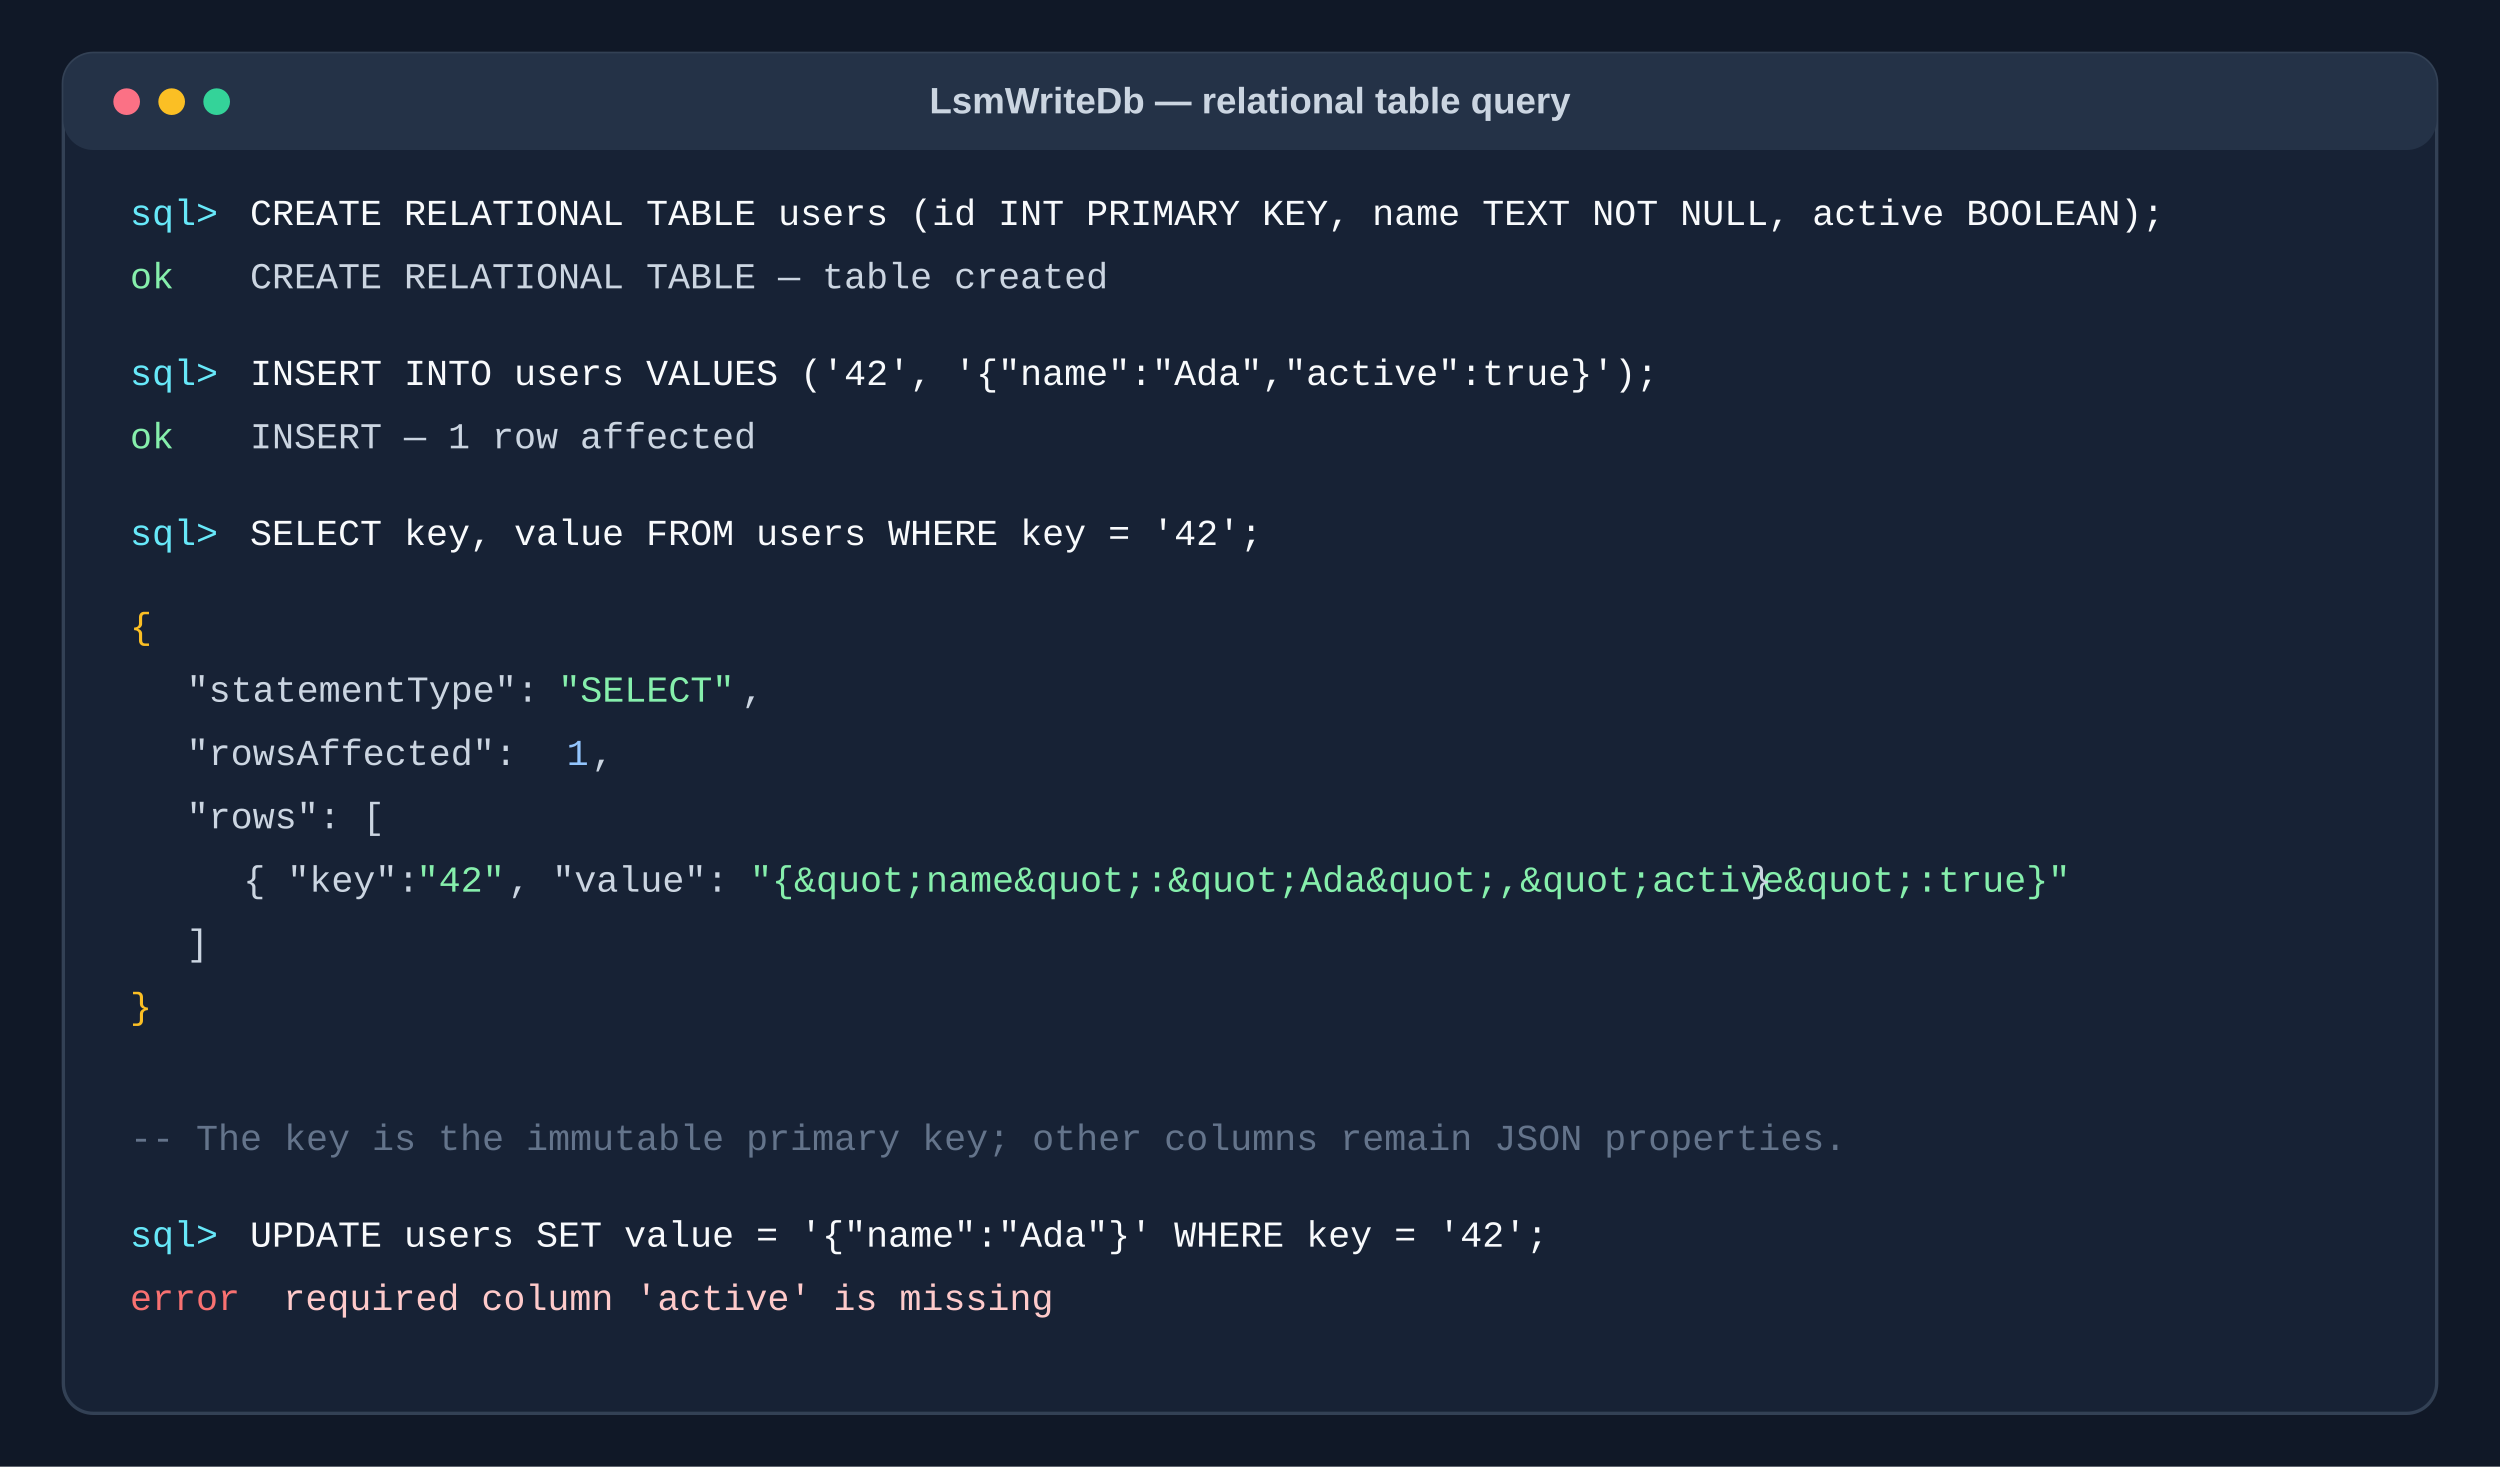
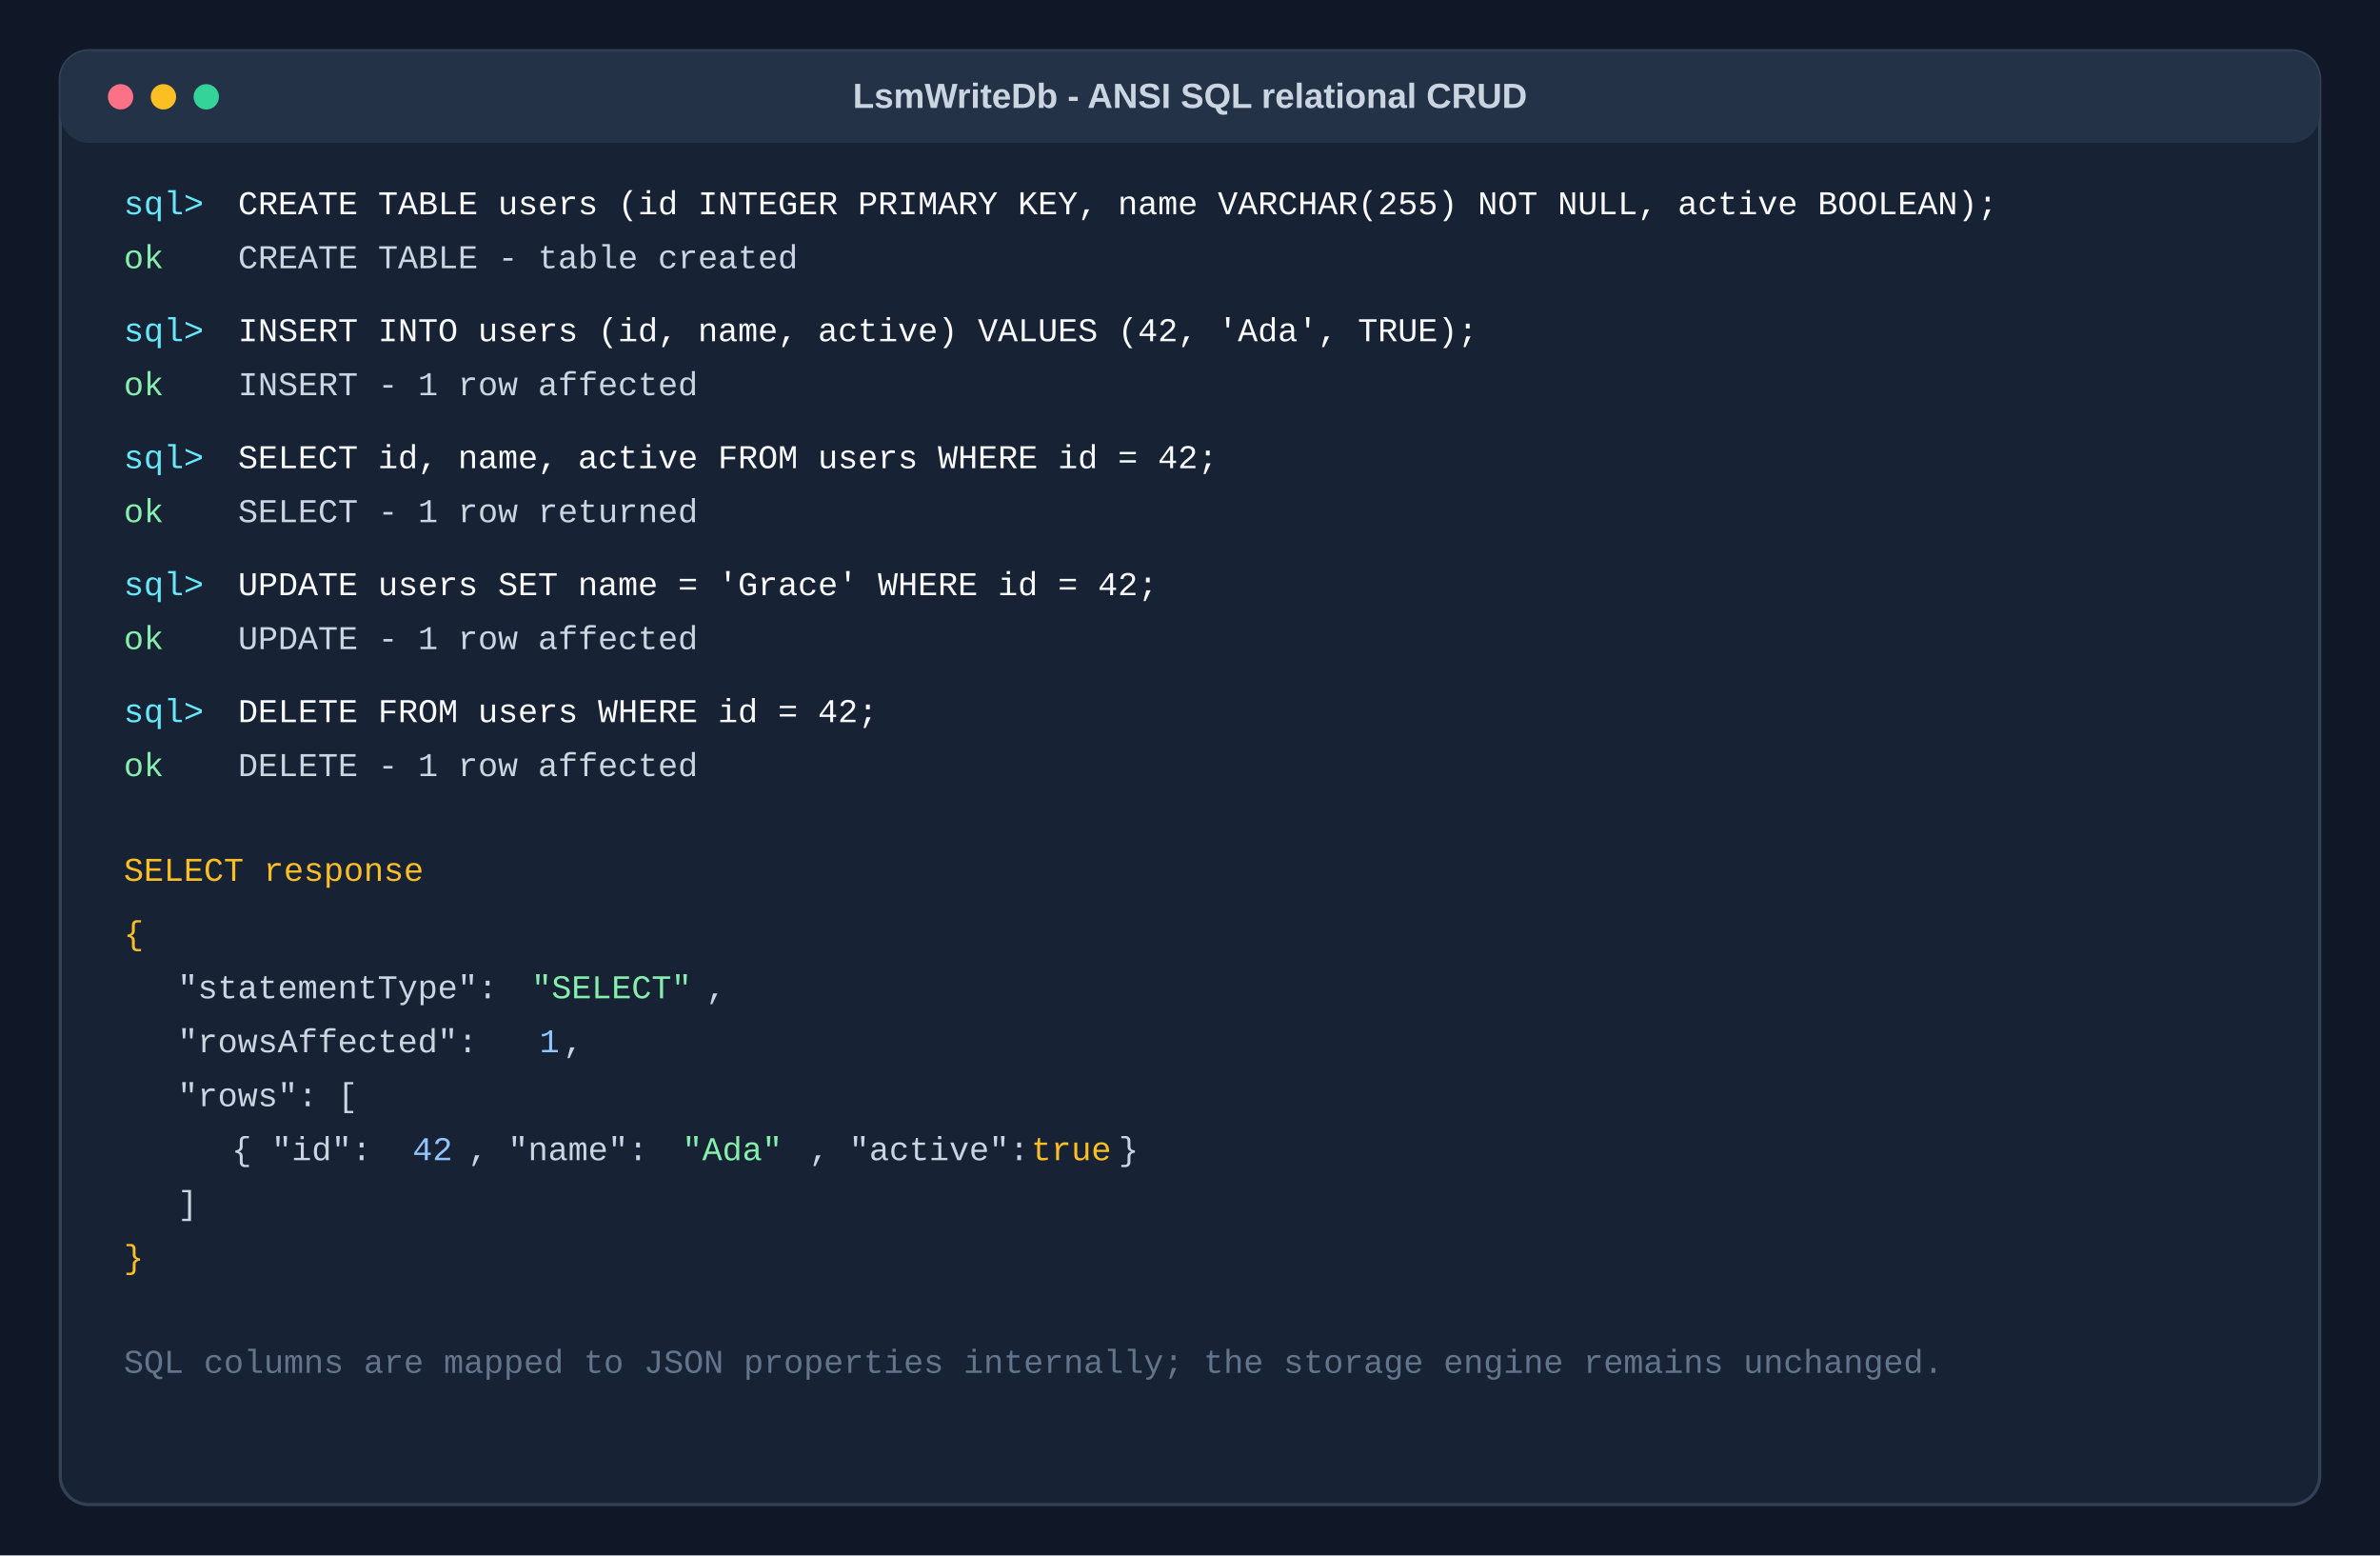
- <svg xmlns="http://www.w3.org/2000/svg" width="1500" height="880" viewBox="0 0 1500 880" role="img" aria-labelledby="title desc">
-   <rect width="1500" height="880" fill="#101827" />
-   <rect x="38" y="32" width="1424" height="816" rx="18" fill="#172235" stroke="#334155" stroke-width="2" />
+ <svg xmlns="http://www.w3.org/2000/svg" width="1500" height="980" viewBox="0 0 1500 980" role="img" aria-labelledby="title desc">
+   <rect width="1500" height="980" fill="#101827" />
+   <rect x="38" y="32" width="1424" height="916" rx="18" fill="#172235" stroke="#334155" stroke-width="2" />
  <rect x="38" y="32" width="1424" height="58" rx="18" fill="#243247" />
  <circle cx="76" cy="61" r="8" fill="#fb7185" />
  <circle cx="103" cy="61" r="8" fill="#fbbf24" />
  <circle cx="130" cy="61" r="8" fill="#34d399" />
-   <text x="750" y="68" text-anchor="middle" fill="#cbd5e1" font-family="Arial,sans-serif" font-size="22" font-weight="600">LsmWriteDb — relational table query</text>
-   <g font-family="Consolas, 'Courier New', monospace" font-size="22">
+   <text x="750" y="68" text-anchor="middle" fill="#cbd5e1" font-family="Arial,sans-serif" font-size="22" font-weight="600">LsmWriteDb - ANSI SQL relational CRUD</text>
+   <g font-family="Consolas, 'Courier New', monospace" font-size="21">
    <text x="78" y="135" fill="#67e8f9">sql&gt;</text>
-     <text x="150" y="135" fill="#f8fafc">CREATE RELATIONAL TABLE users (id INT PRIMARY KEY, name TEXT NOT NULL, active BOOLEAN);</text>
-     <text x="78" y="173" fill="#86efac">ok</text>
-     <text x="150" y="173" fill="#cbd5e1">CREATE RELATIONAL TABLE — table created</text>
-     <text x="78" y="231" fill="#67e8f9">sql&gt;</text>
-     <text x="150" y="231" fill="#f8fafc">INSERT INTO users VALUES ('42', '{"name":"Ada","active":true}');</text>
-     <text x="78" y="269" fill="#86efac">ok</text>
-     <text x="150" y="269" fill="#cbd5e1">INSERT — 1 row affected</text>
-     <text x="78" y="327" fill="#67e8f9">sql&gt;</text>
-     <text x="150" y="327" fill="#f8fafc">SELECT key, value FROM users WHERE key = '42';</text>
-     <text x="78" y="383" fill="#fbbf24">{</text>
-     <text x="112" y="421" fill="#cbd5e1">"statementType": </text>
-     <text x="335" y="421" fill="#86efac">"SELECT"</text>
-     <text x="445" y="421" fill="#cbd5e1">,</text>
-     <text x="112" y="459" fill="#cbd5e1">"rowsAffected": </text>
-     <text x="340" y="459" fill="#93c5fd">1</text>
-     <text x="355" y="459" fill="#cbd5e1">,</text>
-     <text x="112" y="497" fill="#cbd5e1">"rows": [</text>
-     <text x="146" y="535" fill="#cbd5e1">{ "key": </text>
-     <text x="250" y="535" fill="#86efac">"42"</text>
-     <text x="305" y="535" fill="#cbd5e1">, "value": </text>
-     <text x="450" y="535" fill="#86efac">"{&amp;quot;name&amp;quot;:&amp;quot;Ada&amp;quot;,&amp;quot;active&amp;quot;:true}"</text>
-     <text x="1050" y="535" fill="#cbd5e1"> }</text>
-     <text x="112" y="573" fill="#cbd5e1">]</text>
-     <text x="78" y="611" fill="#fbbf24">}</text>
-     <text x="78" y="690" fill="#64748b">-- The key is the immutable primary key; other columns remain JSON properties.</text>
-     <text x="78" y="748" fill="#67e8f9">sql&gt;</text>
-     <text x="150" y="748" fill="#f8fafc">UPDATE users SET value = '{"name":"Ada"}' WHERE key = '42';</text>
-     <text x="78" y="786" fill="#f87171">error</text>
-     <text x="170" y="786" fill="#fecaca">required column 'active' is missing</text>
+     <text x="150" y="135" fill="#f8fafc">CREATE TABLE users (id INTEGER PRIMARY KEY, name VARCHAR(255) NOT NULL, active BOOLEAN);</text>
+     <text x="78" y="169" fill="#86efac">ok</text>
+     <text x="150" y="169" fill="#cbd5e1">CREATE TABLE - table created</text>
+     <text x="78" y="215" fill="#67e8f9">sql&gt;</text>
+     <text x="150" y="215" fill="#f8fafc">INSERT INTO users (id, name, active) VALUES (42, 'Ada', TRUE);</text>
+     <text x="78" y="249" fill="#86efac">ok</text>
+     <text x="150" y="249" fill="#cbd5e1">INSERT - 1 row affected</text>
+     <text x="78" y="295" fill="#67e8f9">sql&gt;</text>
+     <text x="150" y="295" fill="#f8fafc">SELECT id, name, active FROM users WHERE id = 42;</text>
+     <text x="78" y="329" fill="#86efac">ok</text>
+     <text x="150" y="329" fill="#cbd5e1">SELECT - 1 row returned</text>
+     <text x="78" y="375" fill="#67e8f9">sql&gt;</text>
+     <text x="150" y="375" fill="#f8fafc">UPDATE users SET name = 'Grace' WHERE id = 42;</text>
+     <text x="78" y="409" fill="#86efac">ok</text>
+     <text x="150" y="409" fill="#cbd5e1">UPDATE - 1 row affected</text>
+     <text x="78" y="455" fill="#67e8f9">sql&gt;</text>
+     <text x="150" y="455" fill="#f8fafc">DELETE FROM users WHERE id = 42;</text>
+     <text x="78" y="489" fill="#86efac">ok</text>
+     <text x="150" y="489" fill="#cbd5e1">DELETE - 1 row affected</text>
+     <text x="78" y="555" fill="#fbbf24">SELECT response</text>
+     <text x="78" y="595" fill="#fbbf24">{</text>
+     <text x="112" y="629" fill="#cbd5e1">"statementType": </text>
+     <text x="335" y="629" fill="#86efac">"SELECT"</text>
+     <text x="445" y="629" fill="#cbd5e1">,</text>
+     <text x="112" y="663" fill="#cbd5e1">"rowsAffected": </text>
+     <text x="340" y="663" fill="#93c5fd">1</text>
+     <text x="355" y="663" fill="#cbd5e1">,</text>
+     <text x="112" y="697" fill="#cbd5e1">"rows": [</text>
+     <text x="146" y="731" fill="#cbd5e1">{ "id": </text>
+     <text x="260" y="731" fill="#93c5fd">42</text>
+     <text x="295" y="731" fill="#cbd5e1">, "name": </text>
+     <text x="430" y="731" fill="#86efac">"Ada"</text>
+     <text x="510" y="731" fill="#cbd5e1">, "active": </text>
+     <text x="650" y="731" fill="#fbbf24">true</text>
+     <text x="705" y="731" fill="#cbd5e1"> }</text>
+     <text x="112" y="765" fill="#cbd5e1">]</text>
+     <text x="78" y="799" fill="#fbbf24">}</text>
+     <text x="78" y="865" fill="#64748b">SQL columns are mapped to JSON properties internally; the storage engine remains unchanged.</text>
  </g>
</svg>
